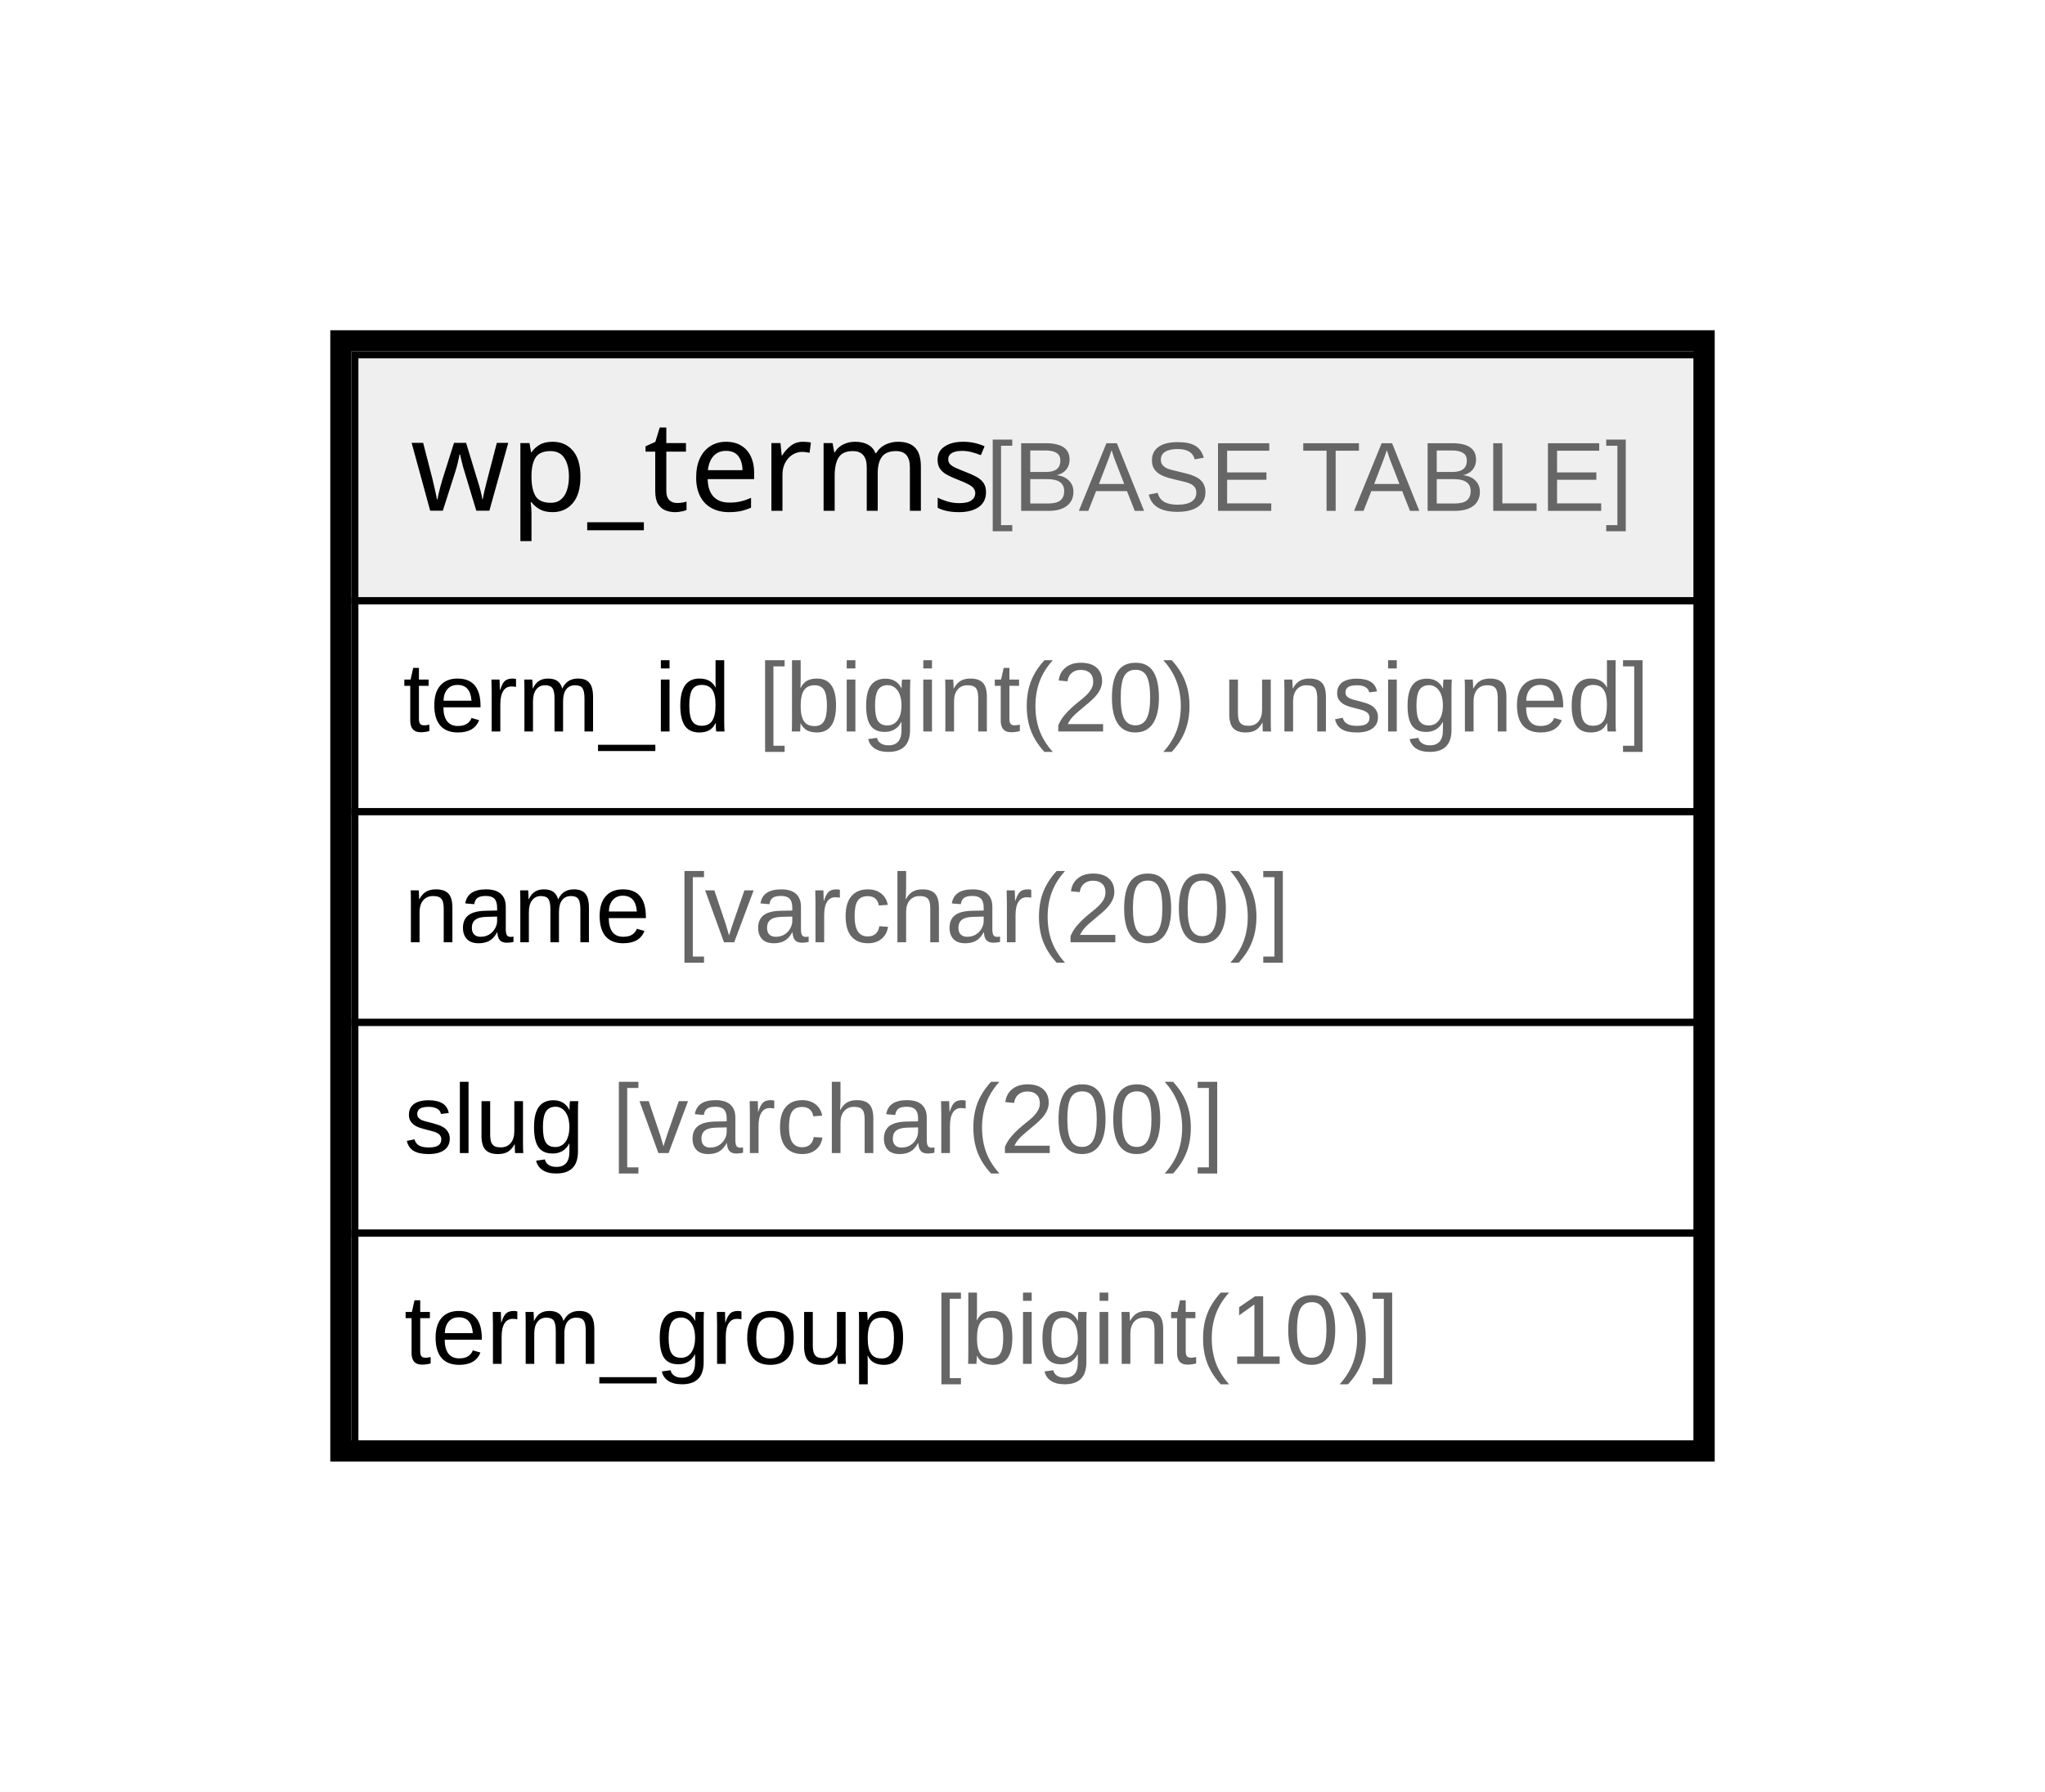
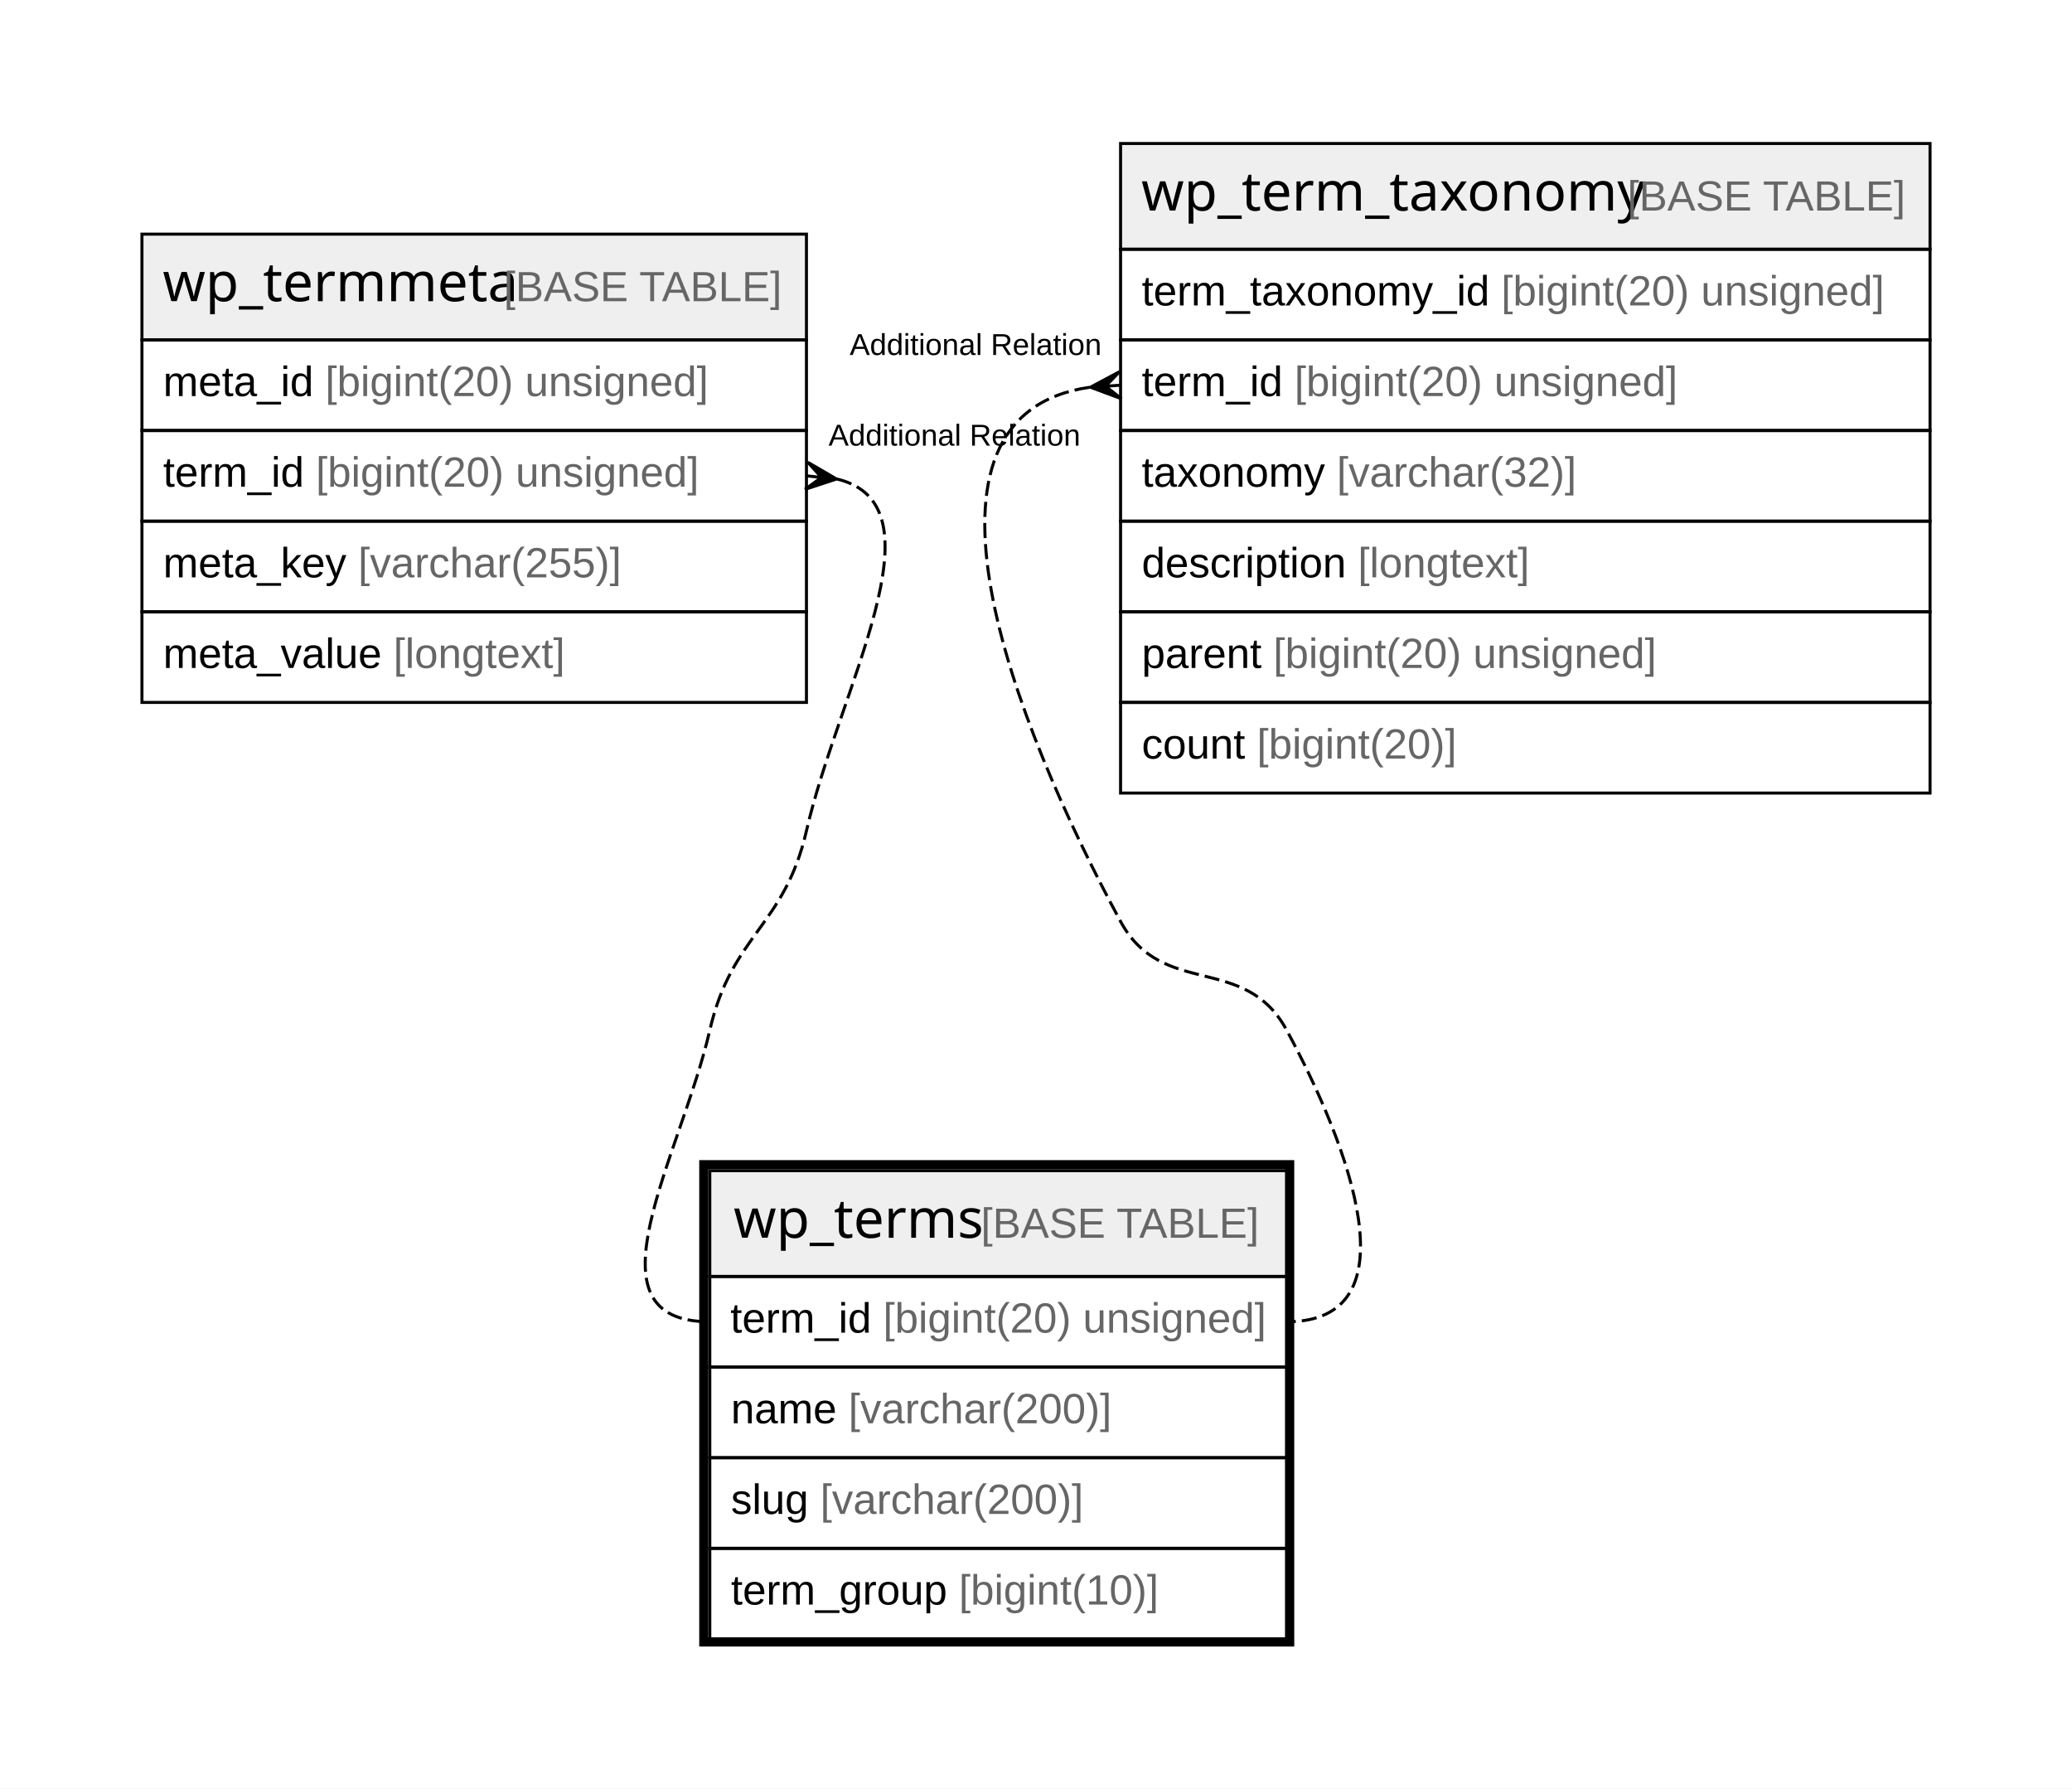
- <svg xmlns="http://www.w3.org/2000/svg" width="291pt" height="255pt" viewBox="0.00 0.00 291.00 255.00">
-   <g id="graph0" class="graph" transform="scale(1 1) rotate(0) translate(4 251)">
-     <polygon fill="#ffffff" stroke="transparent" points="-4,4 -4,-251 287,-251 287,4 -4,4" />
+ <svg xmlns="http://www.w3.org/2000/svg" width="686pt" height="592pt" viewBox="0.00 0.00 686.00 592.00">
+   <g id="graph0" class="graph" transform="scale(1 1) rotate(0) translate(4 588)">
+     <polygon fill="#ffffff" stroke="transparent" points="-4,4 -4,-588 682,-588 682,4 -4,4" />
    <g id="node1" class="node">
-       <polygon fill="#efefef" stroke="transparent" points="46.5,-165.5 46.5,-200.5 237.5,-200.5 237.5,-165.5 46.5,-165.5" />
-       <polygon fill="none" stroke="#000000" points="46.5,-165.5 46.5,-200.5 237.5,-200.5 237.5,-165.5 46.5,-165.5" />
-       <text text-anchor="start" x="54.373" y="-178.3" font-family="Arial Bold" font-size="18.00" fill="#000000">wp_terms</text>
-       <text text-anchor="start" x="132.373" y="-178.3" font-family="Arial" font-size="14.00" fill="#000000"> </text>
-       <text text-anchor="start" x="136.263" y="-178.3" font-family="Arial" font-size="14.00" fill="#666666">[BASE TABLE]</text>
-       <polygon fill="none" stroke="#000000" points="46.5,-135.5 46.5,-165.5 237.5,-165.5 237.5,-135.5 46.5,-135.5" />
-       <text text-anchor="start" x="53.316" y="-146.9" font-family="Arial" font-size="14.00" fill="#000000">term_id </text>
-       <text text-anchor="start" x="103.872" y="-146.9" font-family="Arial" font-size="14.00" fill="#666666">[bigint(20) unsigned]</text>
-       <polygon fill="none" stroke="#000000" points="46.5,-105.5 46.5,-135.5 237.5,-135.5 237.5,-105.5 46.5,-105.5" />
-       <text text-anchor="start" x="53.5" y="-116.9" font-family="Arial" font-size="14.00" fill="#000000">name </text>
-       <text text-anchor="start" x="92.399" y="-116.9" font-family="Arial" font-size="14.00" fill="#666666">[varchar(200)]</text>
-       <polygon fill="none" stroke="#000000" points="46.5,-75.5 46.5,-105.5 237.5,-105.5 237.5,-75.5 46.5,-75.5" />
-       <text text-anchor="start" x="53.5" y="-86.9" font-family="Arial" font-size="14.00" fill="#000000">slug </text>
-       <text text-anchor="start" x="83.062" y="-86.9" font-family="Arial" font-size="14.00" fill="#666666">[varchar(200)]</text>
-       <polygon fill="none" stroke="#000000" points="46.5,-45.5 46.5,-75.5 237.5,-75.5 237.5,-45.5 46.5,-45.5" />
-       <text text-anchor="start" x="53.5" y="-56.9" font-family="Arial" font-size="14.00" fill="#000000">term_group </text>
-       <text text-anchor="start" x="128.959" y="-56.9" font-family="Arial" font-size="14.00" fill="#666666">[bigint(10)]</text>
-       <polygon fill="none" stroke="#000000" stroke-width="3" points="44.5,-44.5 44.5,-202.5 238.5,-202.5 238.5,-44.5 44.5,-44.5" />
+       <polygon fill="#efefef" stroke="transparent" points="231,-165.5 231,-200.5 422,-200.5 422,-165.5 231,-165.5" />
+       <polygon fill="none" stroke="#000000" points="231,-165.5 231,-200.5 422,-200.5 422,-165.5 231,-165.5" />
+       <text text-anchor="start" x="238.873" y="-178.3" font-family="Arial Bold" font-size="18.00" fill="#000000">wp_terms</text>
+       <text text-anchor="start" x="316.873" y="-178.3" font-family="Arial" font-size="14.00" fill="#000000"> </text>
+       <text text-anchor="start" x="320.763" y="-178.3" font-family="Arial" font-size="14.00" fill="#666666">[BASE TABLE]</text>
+       <polygon fill="none" stroke="#000000" points="231,-135.5 231,-165.5 422,-165.5 422,-135.5 231,-135.5" />
+       <text text-anchor="start" x="237.816" y="-146.9" font-family="Arial" font-size="14.00" fill="#000000">term_id </text>
+       <text text-anchor="start" x="288.372" y="-146.9" font-family="Arial" font-size="14.00" fill="#666666">[bigint(20) unsigned]</text>
+       <polygon fill="none" stroke="#000000" points="231,-105.5 231,-135.5 422,-135.5 422,-105.5 231,-105.5" />
+       <text text-anchor="start" x="238" y="-116.9" font-family="Arial" font-size="14.00" fill="#000000">name </text>
+       <text text-anchor="start" x="276.899" y="-116.9" font-family="Arial" font-size="14.00" fill="#666666">[varchar(200)]</text>
+       <polygon fill="none" stroke="#000000" points="231,-75.5 231,-105.5 422,-105.5 422,-75.5 231,-75.5" />
+       <text text-anchor="start" x="238" y="-86.9" font-family="Arial" font-size="14.00" fill="#000000">slug </text>
+       <text text-anchor="start" x="267.562" y="-86.9" font-family="Arial" font-size="14.00" fill="#666666">[varchar(200)]</text>
+       <polygon fill="none" stroke="#000000" points="231,-45.5 231,-75.5 422,-75.5 422,-45.5 231,-45.5" />
+       <text text-anchor="start" x="238" y="-56.9" font-family="Arial" font-size="14.00" fill="#000000">term_group </text>
+       <text text-anchor="start" x="313.459" y="-56.9" font-family="Arial" font-size="14.00" fill="#666666">[bigint(10)]</text>
+       <polygon fill="none" stroke="#000000" stroke-width="3" points="229,-44.5 229,-202.5 423,-202.5 423,-44.5 229,-44.5" />
+     </g>
+     <g id="node2" class="node">
+       <polygon fill="#efefef" stroke="transparent" points="43,-475.5 43,-510.5 263,-510.5 263,-475.5 43,-475.5" />
+       <polygon fill="none" stroke="#000000" points="43,-475.5 43,-510.5 263,-510.5 263,-475.5 43,-475.5" />
+       <text text-anchor="start" x="49.87" y="-488.3" font-family="Arial Bold" font-size="18.00" fill="#000000">wp_termmeta</text>
+       <text text-anchor="start" x="158.876" y="-488.3" font-family="Arial" font-size="14.00" fill="#000000"> </text>
+       <text text-anchor="start" x="162.767" y="-488.3" font-family="Arial" font-size="14.00" fill="#666666">[BASE TABLE]</text>
+       <polygon fill="none" stroke="#000000" points="43,-445.5 43,-475.5 263,-475.5 263,-445.5 43,-445.5" />
+       <text text-anchor="start" x="50" y="-456.9" font-family="Arial" font-size="14.00" fill="#000000">meta_id </text>
+       <text text-anchor="start" x="103.679" y="-456.9" font-family="Arial" font-size="14.00" fill="#666666">[bigint(20) unsigned]</text>
+       <polygon fill="none" stroke="#000000" points="43,-415.5 43,-445.5 263,-445.5 263,-415.5 43,-415.5" />
+       <text text-anchor="start" x="50" y="-426.9" font-family="Arial" font-size="14.00" fill="#000000">term_id </text>
+       <text text-anchor="start" x="100.557" y="-426.9" font-family="Arial" font-size="14.00" fill="#666666">[bigint(20) unsigned]</text>
+       <polygon fill="none" stroke="#000000" points="43,-385.5 43,-415.5 263,-415.5 263,-385.5 43,-385.5" />
+       <text text-anchor="start" x="50" y="-396.9" font-family="Arial" font-size="14.00" fill="#000000">meta_key </text>
+       <text text-anchor="start" x="114.572" y="-396.9" font-family="Arial" font-size="14.00" fill="#666666">[varchar(255)]</text>
+       <polygon fill="none" stroke="#000000" points="43,-355.5 43,-385.5 263,-385.5 263,-355.5 43,-355.5" />
+       <text text-anchor="start" x="50" y="-366.9" font-family="Arial" font-size="14.00" fill="#000000">meta_value </text>
+       <text text-anchor="start" x="126.244" y="-366.9" font-family="Arial" font-size="14.00" fill="#666666">[longtext]</text>
+     </g>
+     <g id="edge1" class="edge">
+       <path fill="none" stroke="#000000" stroke-dasharray="5,2" d="M273.144,-429.433C309.364,-420.7 273.821,-360.12 263,-313 255.704,-281.228 238.296,-278.772 231,-247 221.401,-205.199 188.111,-150.5 231,-150.5" />
+       <polygon fill="#000000" stroke="#000000" points="272.945,-429.454 262.529,-426.025 267.973,-429.977 263,-430.5 263,-430.5 263,-430.5 267.973,-429.977 263.471,-434.975 272.945,-429.454 272.945,-429.454" />
+       <text text-anchor="start" x="270.325" y="-440.5" font-family="Arial" font-size="10.00" fill="#000000">Additional Relation</text>
+     </g>
+     <g id="node3" class="node">
+       <polygon fill="#efefef" stroke="transparent" points="367,-505.5 367,-540.5 635,-540.5 635,-505.5 367,-505.5" />
+       <polygon fill="none" stroke="#000000" points="367,-505.5 367,-540.5 635,-540.5 635,-505.5 367,-505.5" />
+       <text text-anchor="start" x="373.861" y="-518.3" font-family="Arial Bold" font-size="18.00" fill="#000000">wp_term_taxonomy</text>
+       <text text-anchor="start" x="530.885" y="-518.3" font-family="Arial" font-size="14.00" fill="#000000"> </text>
+       <text text-anchor="start" x="534.776" y="-518.3" font-family="Arial" font-size="14.00" fill="#666666">[BASE TABLE]</text>
+       <polygon fill="none" stroke="#000000" points="367,-475.5 367,-505.5 635,-505.5 635,-475.5 367,-475.5" />
+       <text text-anchor="start" x="374" y="-486.9" font-family="Arial" font-size="14.00" fill="#000000">term_taxonomy_id </text>
+       <text text-anchor="start" x="493.021" y="-486.9" font-family="Arial" font-size="14.00" fill="#666666">[bigint(20) unsigned]</text>
+       <polygon fill="none" stroke="#000000" points="367,-445.5 367,-475.5 635,-475.5 635,-445.5 367,-445.5" />
+       <text text-anchor="start" x="374" y="-456.9" font-family="Arial" font-size="14.00" fill="#000000">term_id </text>
+       <text text-anchor="start" x="424.557" y="-456.9" font-family="Arial" font-size="14.00" fill="#666666">[bigint(20) unsigned]</text>
+       <polygon fill="none" stroke="#000000" points="367,-415.5 367,-445.5 635,-445.5 635,-415.5 367,-415.5" />
+       <text text-anchor="start" x="374" y="-426.9" font-family="Arial" font-size="14.00" fill="#000000">taxonomy </text>
+       <text text-anchor="start" x="438.572" y="-426.9" font-family="Arial" font-size="14.00" fill="#666666">[varchar(32)]</text>
+       <polygon fill="none" stroke="#000000" points="367,-385.5 367,-415.5 635,-415.5 635,-385.5 367,-385.5" />
+       <text text-anchor="start" x="374" y="-396.9" font-family="Arial" font-size="14.00" fill="#000000">description </text>
+       <text text-anchor="start" x="445.568" y="-396.9" font-family="Arial" font-size="14.00" fill="#666666">[longtext]</text>
+       <polygon fill="none" stroke="#000000" points="367,-355.5 367,-385.5 635,-385.5 635,-355.5 367,-355.5" />
+       <text text-anchor="start" x="374" y="-366.9" font-family="Arial" font-size="14.00" fill="#000000">parent </text>
+       <text text-anchor="start" x="417.572" y="-366.9" font-family="Arial" font-size="14.00" fill="#666666">[bigint(20) unsigned]</text>
+       <polygon fill="none" stroke="#000000" points="367,-325.5 367,-355.5 635,-355.5 635,-325.5 367,-325.5" />
+       <text text-anchor="start" x="374" y="-336.9" font-family="Arial" font-size="14.00" fill="#000000">count </text>
+       <text text-anchor="start" x="412.129" y="-336.9" font-family="Arial" font-size="14.00" fill="#666666">[bigint(20)]</text>
+     </g>
+     <g id="edge2" class="edge">
+       <path fill="none" stroke="#000000" stroke-dasharray="5,2" d="M356.686,-459.803C291.981,-450.45 331.241,-349.144 367,-283 380.894,-257.3 408.106,-272.7 422,-247 442.397,-209.272 464.889,-150.5 422,-150.5" />
+       <polygon fill="#000000" stroke="#000000" points="357.023,-459.825 366.696,-464.99 362.011,-460.163 367,-460.5 367,-460.5 367,-460.5 362.011,-460.163 367.304,-456.01 357.023,-459.825 357.023,-459.825" />
+       <text text-anchor="start" x="277.325" y="-470.5" font-family="Arial" font-size="10.00" fill="#000000">Additional Relation</text>
    </g>
  </g>
</svg>
